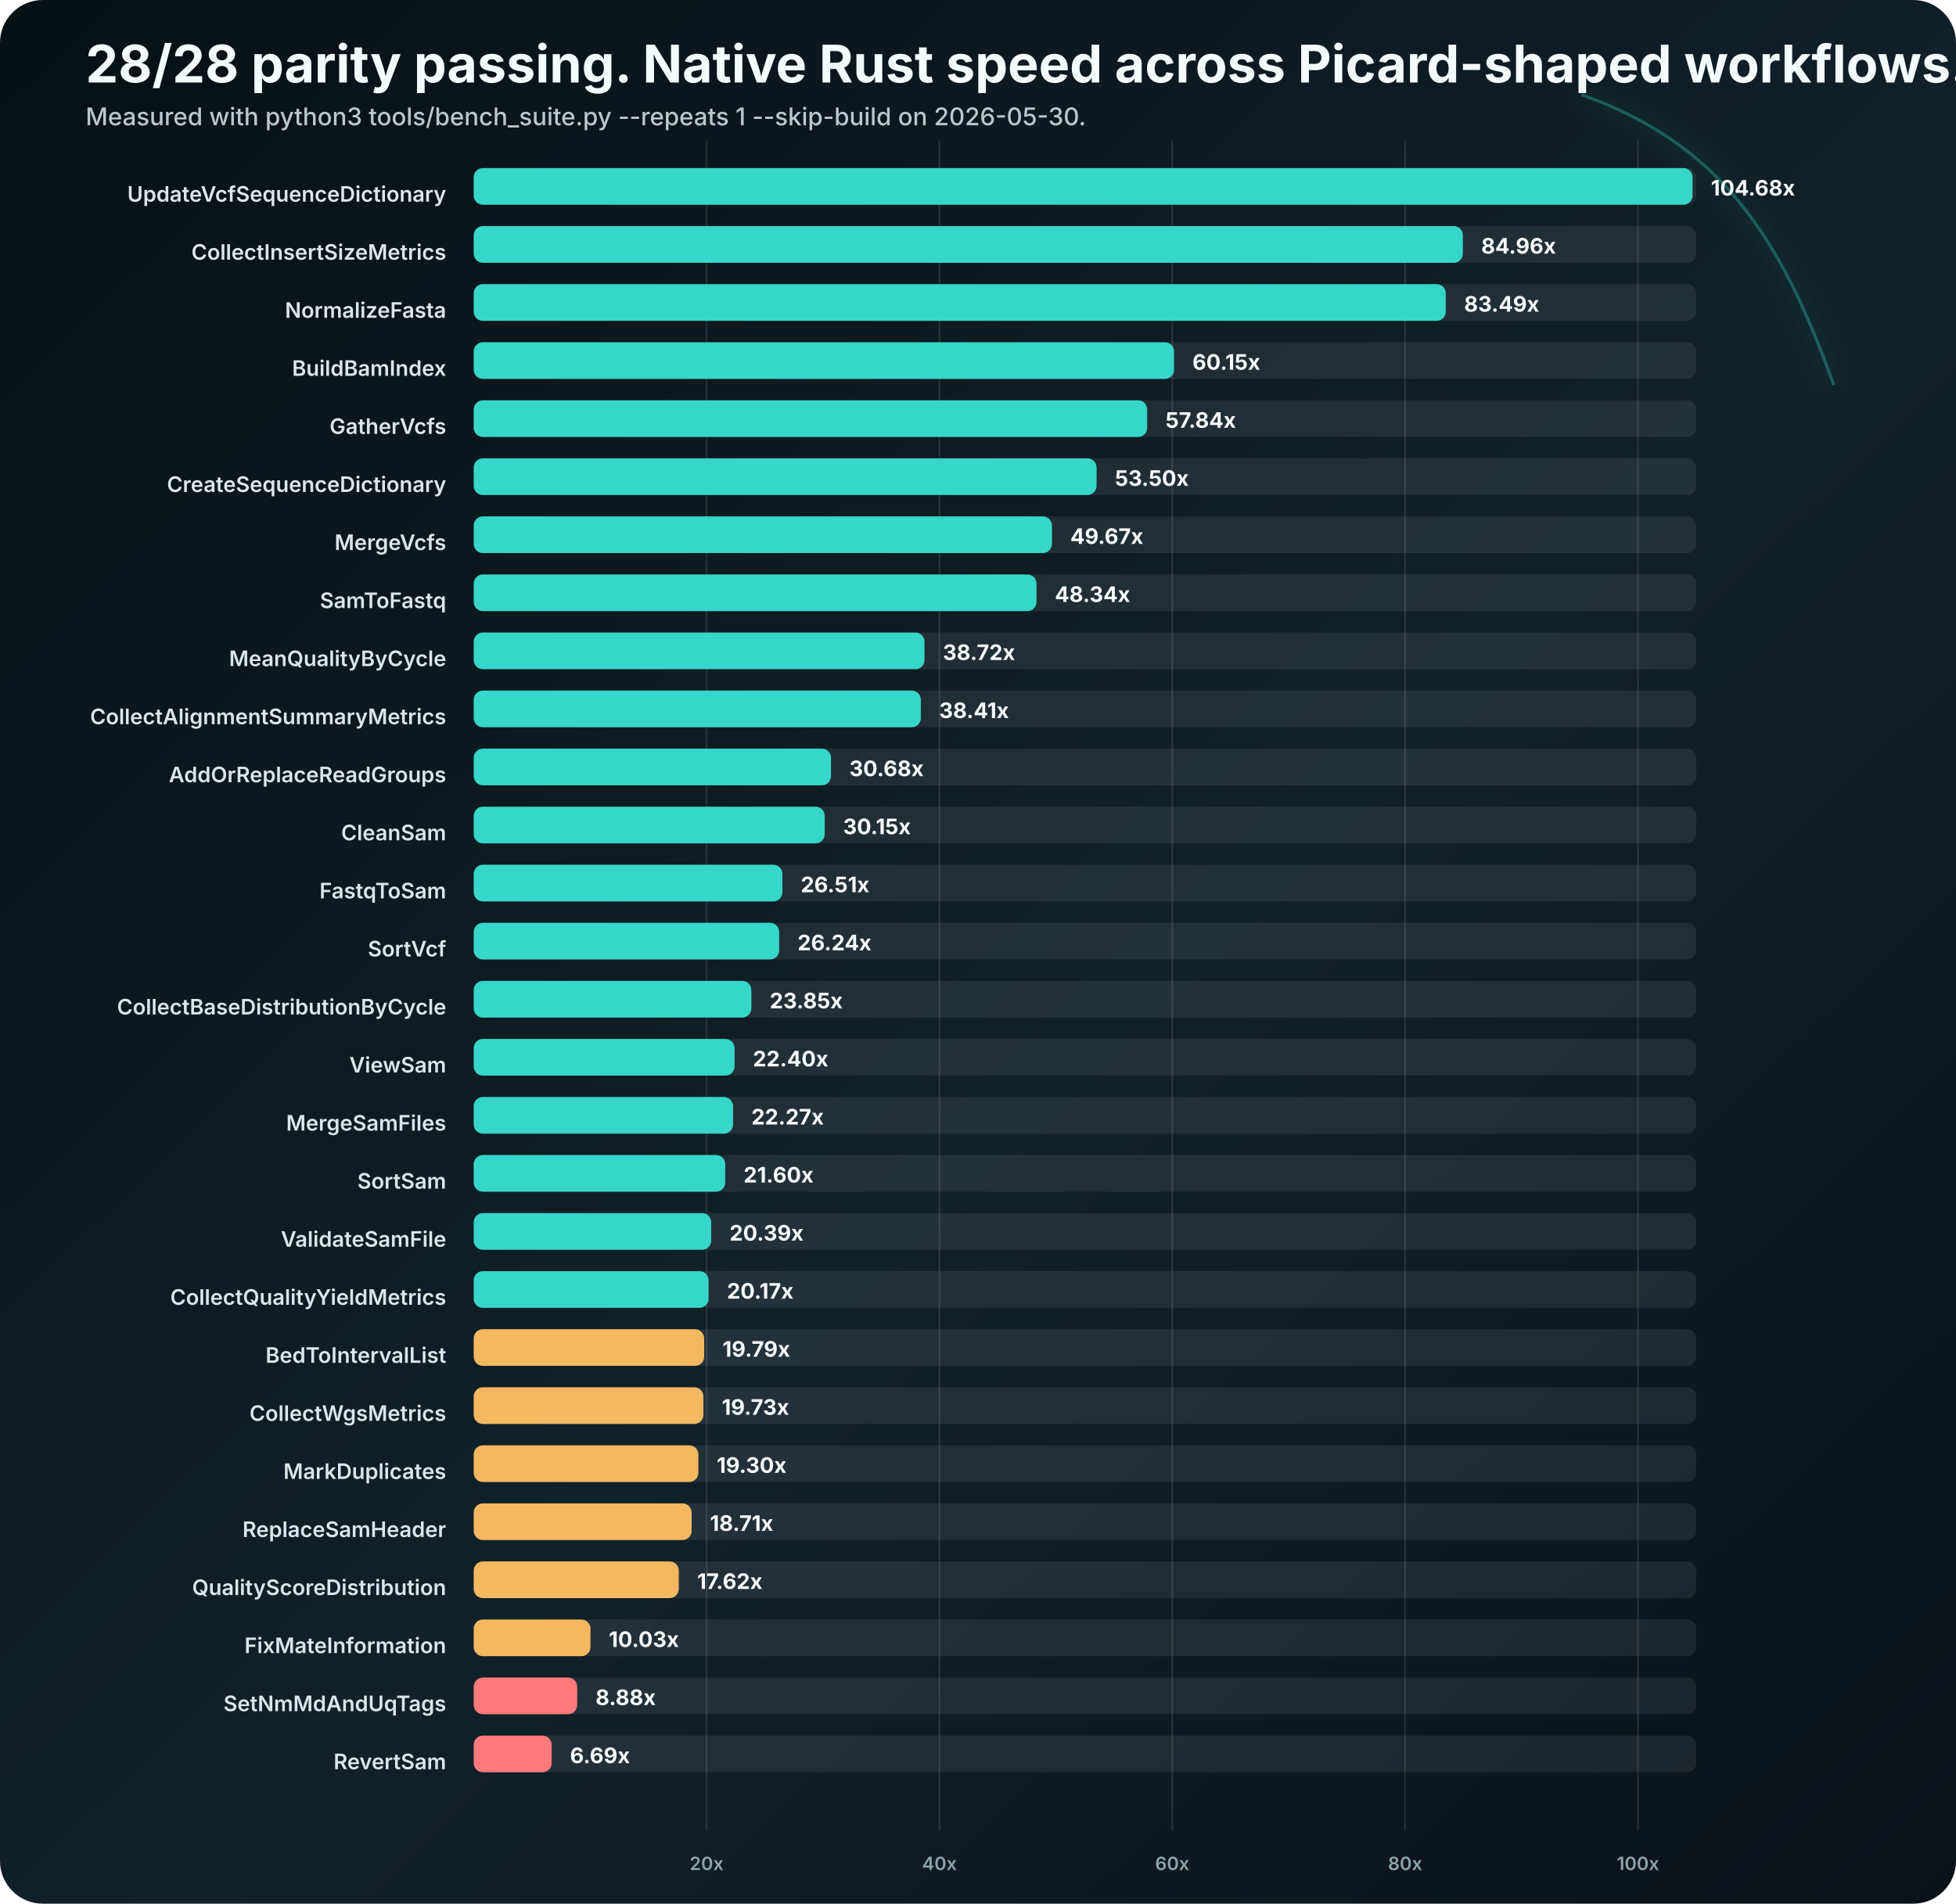
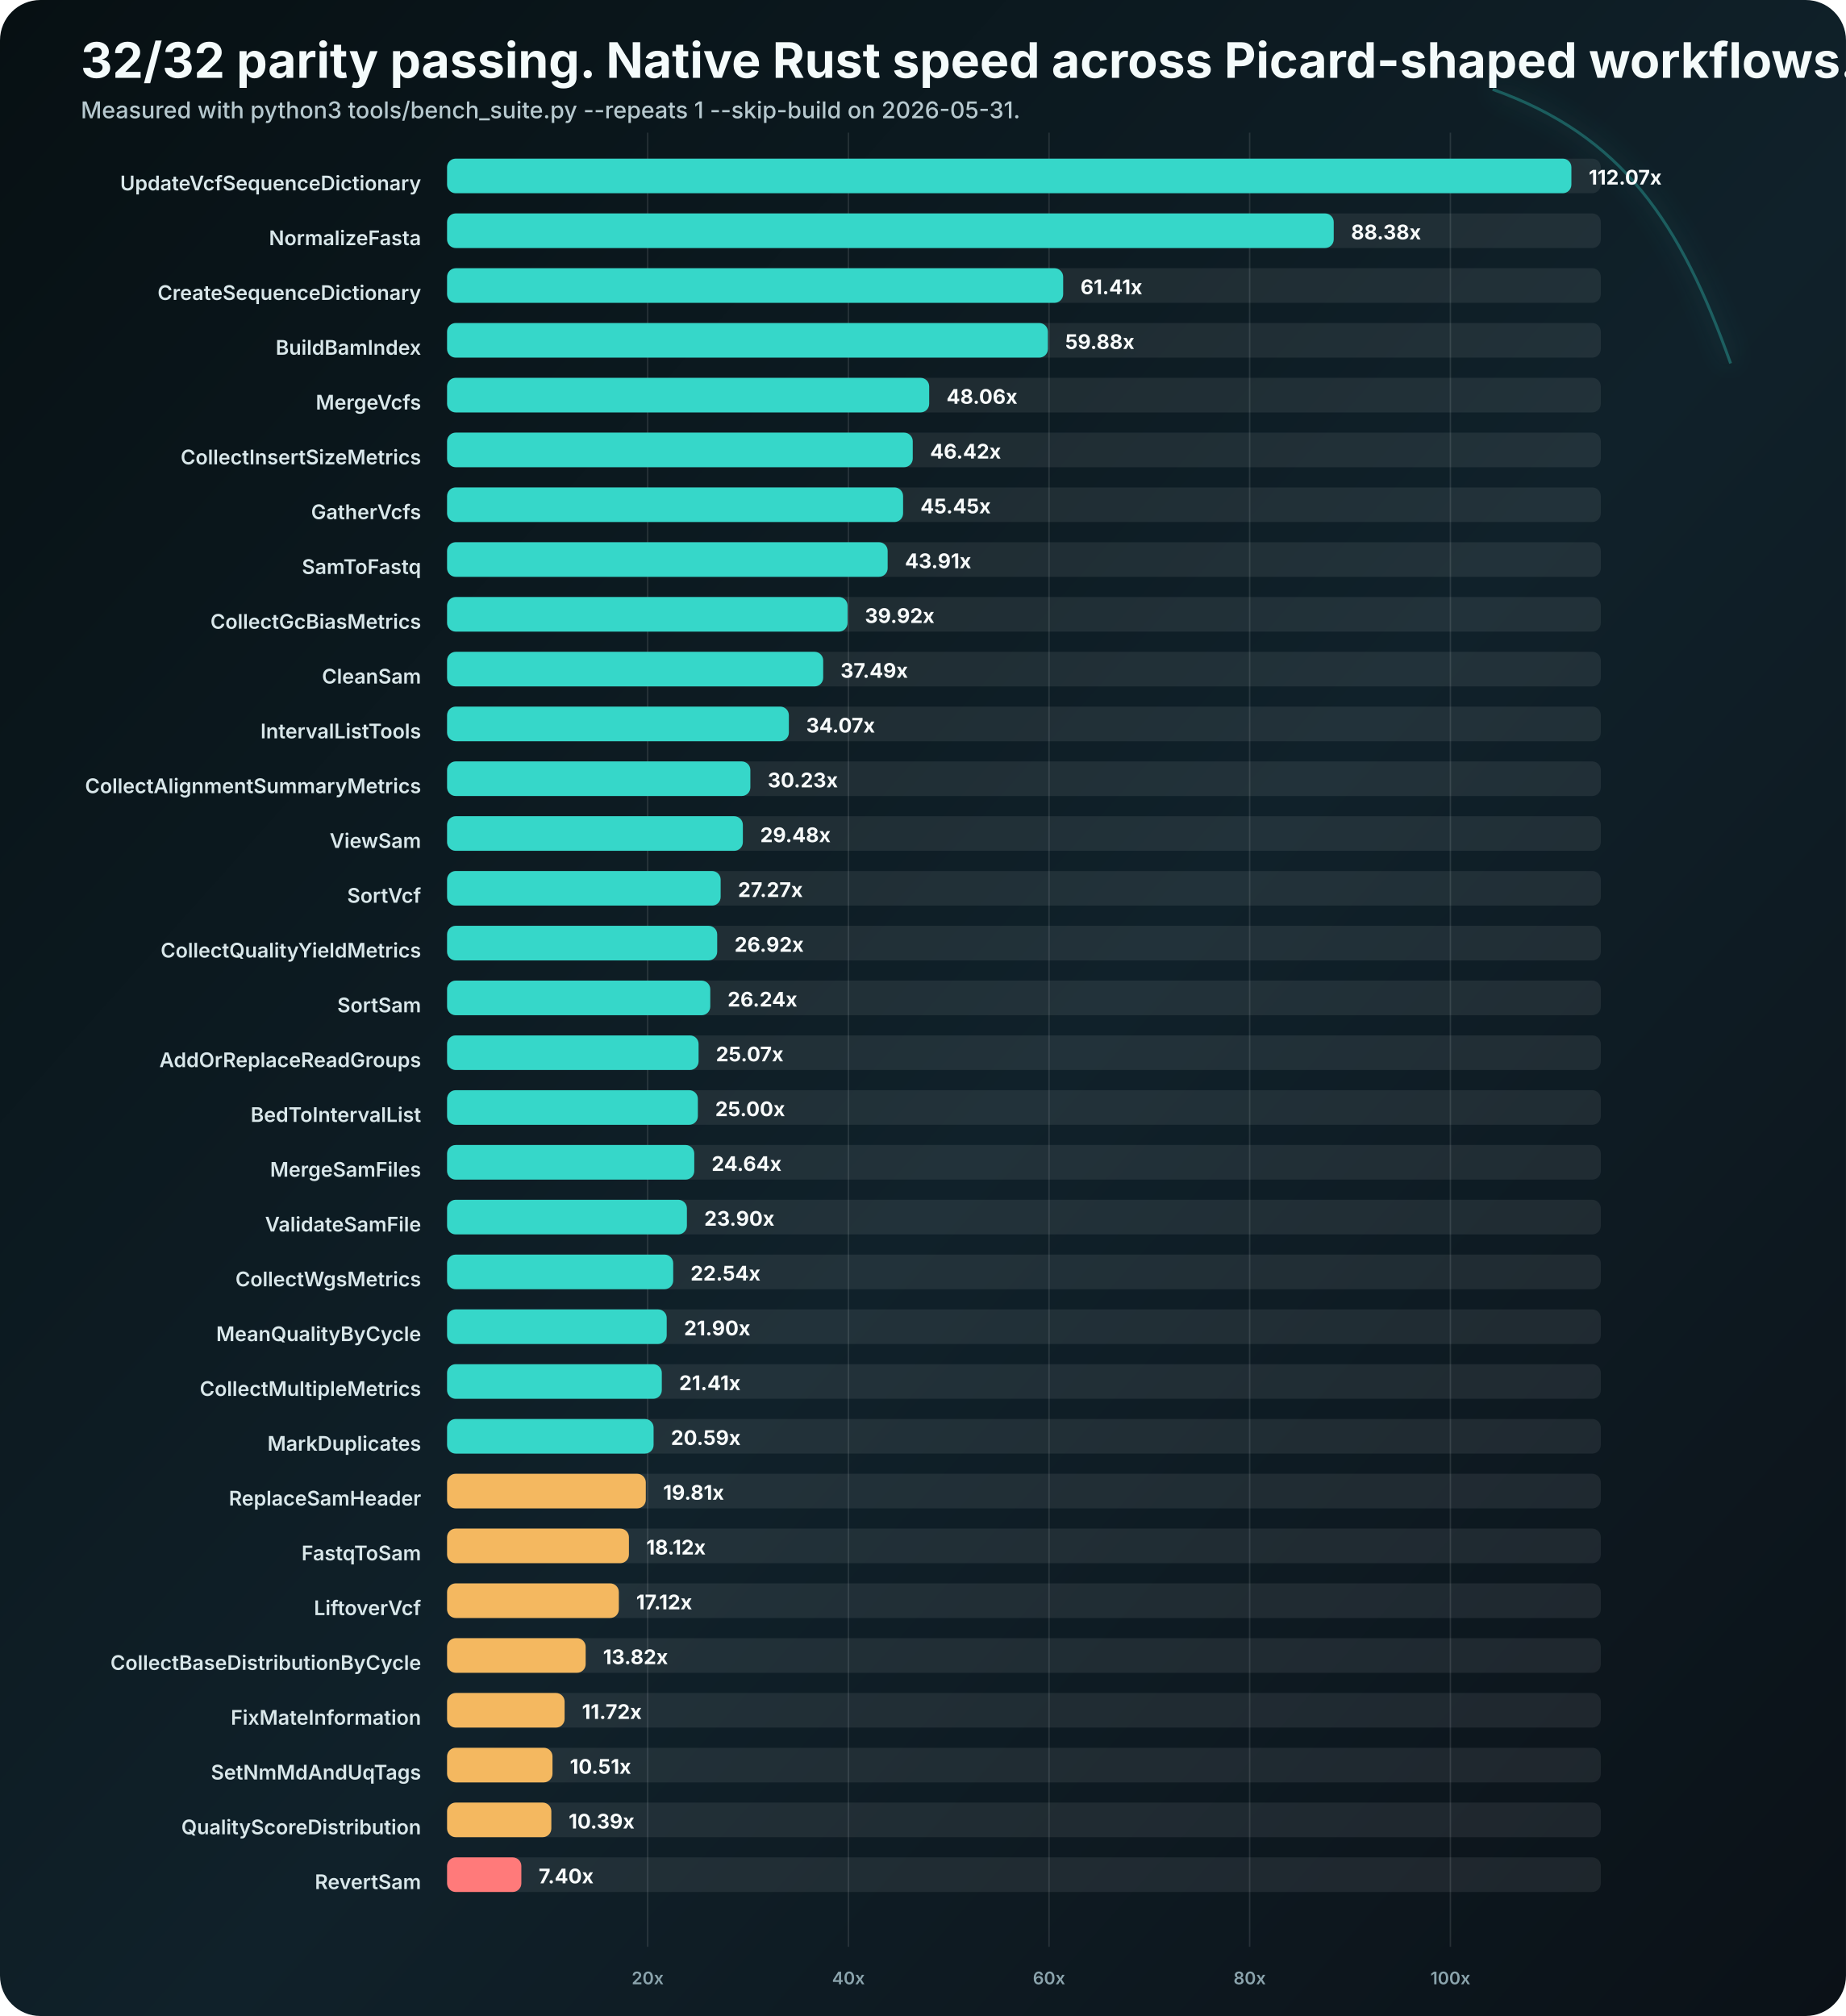
- <svg xmlns="http://www.w3.org/2000/svg" width="1280" height="1246" viewBox="0 0 1280 1246" role="img" aria-labelledby="title desc">
+ <svg xmlns="http://www.w3.org/2000/svg" width="1280" height="1398" viewBox="0 0 1280 1398" role="img" aria-labelledby="title desc">
  <defs>
    <linearGradient id="bg" x1="0" x2="1" y1="0" y2="1">
      <stop offset="0" stop-color="#071013" />
      <stop offset="0.55" stop-color="#10212a" />
      <stop offset="1" stop-color="#0b1117" />
    </linearGradient>
    <filter id="softGlow" x="-20%" y="-20%" width="140%" height="140%">
      <feGaussianBlur stdDeviation="8" result="blur" />
      <feMerge>
        <feMergeNode in="blur" />
        <feMergeNode in="SourceGraphic" />
      </feMerge>
    </filter>
  </defs>
  <style>
    .title { font: 700 34px ui-sans-serif, system-ui, -apple-system, BlinkMacSystemFont, "Segoe UI", sans-serif; fill: #f4fbfb; }
    .sub { font: 500 16px ui-sans-serif, system-ui, -apple-system, BlinkMacSystemFont, "Segoe UI", sans-serif; fill: #b7c9cf; }
    .label { font: 600 14px ui-sans-serif, system-ui, -apple-system, BlinkMacSystemFont, "Segoe UI", sans-serif; fill: #d9e7ea; }
    .value { font: 700 14px ui-sans-serif, system-ui, -apple-system, BlinkMacSystemFont, "Segoe UI", sans-serif; fill: #f8fbfb; }
    .tick { font: 600 12px ui-sans-serif, system-ui, -apple-system, BlinkMacSystemFont, "Segoe UI", sans-serif; fill: #8ba4ad; }
    .track { fill: rgba(255,255,255,0.075); }
    .grid { stroke: rgba(255,255,255,0.11); stroke-width: 1; }
  </style>
-   <rect width="1280" height="1246" rx="28" fill="url(#bg)" />
+   <rect width="1280" height="1398" rx="28" fill="url(#bg)" />
  <path d="M1035 62 C1125 94 1165 154 1200 252" fill="none" stroke="#36d7c9" stroke-width="2" opacity="0.34" filter="url(#softGlow)" />
-   <text x="56" y="54" class="title">28/28 parity passing. Native Rust speed across Picard-shaped workflows.</text>
-   <text x="56" y="82" class="sub">Measured with python3 tools/bench_suite.py --repeats 1 --skip-build on 2026-05-30.</text>
-   <line x1="462.4" y1="92" x2="462.4" y2="1198" class="grid" />
-   <text x="462.4" y="1224" text-anchor="middle" class="tick">20x</text>
-   <line x1="614.8" y1="92" x2="614.8" y2="1198" class="grid" />
-   <text x="614.8" y="1224" text-anchor="middle" class="tick">40x</text>
-   <line x1="767.1" y1="92" x2="767.1" y2="1198" class="grid" />
-   <text x="767.1" y="1224" text-anchor="middle" class="tick">60x</text>
-   <line x1="919.5" y1="92" x2="919.5" y2="1198" class="grid" />
-   <text x="919.5" y="1224" text-anchor="middle" class="tick">80x</text>
-   <line x1="1071.9" y1="92" x2="1071.9" y2="1198" class="grid" />
-   <text x="1071.9" y="1224" text-anchor="middle" class="tick">100x</text>
+   <text x="56" y="54" class="title">32/32 parity passing. Native Rust speed across Picard-shaped workflows.</text>
+   <text x="56" y="82" class="sub">Measured with python3 tools/bench_suite.py --repeats 1 --skip-build on 2026-05-31.</text>
+   <line x1="449.1" y1="92" x2="449.1" y2="1350" class="grid" />
+   <text x="449.1" y="1376" text-anchor="middle" class="tick">20x</text>
+   <line x1="588.3" y1="92" x2="588.3" y2="1350" class="grid" />
+   <text x="588.3" y="1376" text-anchor="middle" class="tick">40x</text>
+   <line x1="727.4" y1="92" x2="727.4" y2="1350" class="grid" />
+   <text x="727.4" y="1376" text-anchor="middle" class="tick">60x</text>
+   <line x1="866.5" y1="92" x2="866.5" y2="1350" class="grid" />
+   <text x="866.5" y="1376" text-anchor="middle" class="tick">80x</text>
+   <line x1="1005.7" y1="92" x2="1005.7" y2="1350" class="grid" />
+   <text x="1005.7" y="1376" text-anchor="middle" class="tick">100x</text>
  <text x="292" y="132" text-anchor="end" class="label">UpdateVcfSequenceDictionary</text>
  <rect x="310" y="110" width="800" height="24" rx="6" class="track" />
-   <rect x="310" y="110" width="797.6" height="24" rx="6" fill="#36d7c9" />
-   <text x="1119.6" y="128" class="value">104.68x</text>
-   <text x="292" y="170" text-anchor="end" class="label">CollectInsertSizeMetrics</text>
+   <rect x="310" y="110" width="779.6" height="24" rx="6" fill="#36d7c9" />
+   <text x="1101.6" y="128" class="value">112.07x</text>
+   <text x="292" y="170" text-anchor="end" class="label">NormalizeFasta</text>
  <rect x="310" y="148" width="800" height="24" rx="6" class="track" />
-   <rect x="310" y="148" width="647.3" height="24" rx="6" fill="#36d7c9" />
-   <text x="969.3" y="166" class="value">84.96x</text>
-   <text x="292" y="208" text-anchor="end" class="label">NormalizeFasta</text>
+   <rect x="310" y="148" width="614.8" height="24" rx="6" fill="#36d7c9" />
+   <text x="936.8" y="166" class="value">88.38x</text>
+   <text x="292" y="208" text-anchor="end" class="label">CreateSequenceDictionary</text>
  <rect x="310" y="186" width="800" height="24" rx="6" class="track" />
-   <rect x="310" y="186" width="636.1" height="24" rx="6" fill="#36d7c9" />
-   <text x="958.1" y="204" class="value">83.49x</text>
+   <rect x="310" y="186" width="427.2" height="24" rx="6" fill="#36d7c9" />
+   <text x="749.2" y="204" class="value">61.41x</text>
  <text x="292" y="246" text-anchor="end" class="label">BuildBamIndex</text>
  <rect x="310" y="224" width="800" height="24" rx="6" class="track" />
-   <rect x="310" y="224" width="458.3" height="24" rx="6" fill="#36d7c9" />
-   <text x="780.3" y="242" class="value">60.15x</text>
-   <text x="292" y="284" text-anchor="end" class="label">GatherVcfs</text>
+   <rect x="310" y="224" width="416.6" height="24" rx="6" fill="#36d7c9" />
+   <text x="738.6" y="242" class="value">59.88x</text>
+   <text x="292" y="284" text-anchor="end" class="label">MergeVcfs</text>
  <rect x="310" y="262" width="800" height="24" rx="6" class="track" />
-   <rect x="310" y="262" width="440.7" height="24" rx="6" fill="#36d7c9" />
-   <text x="762.7" y="280" class="value">57.84x</text>
-   <text x="292" y="322" text-anchor="end" class="label">CreateSequenceDictionary</text>
+   <rect x="310" y="262" width="334.3" height="24" rx="6" fill="#36d7c9" />
+   <text x="656.3" y="280" class="value">48.06x</text>
+   <text x="292" y="322" text-anchor="end" class="label">CollectInsertSizeMetrics</text>
  <rect x="310" y="300" width="800" height="24" rx="6" class="track" />
-   <rect x="310" y="300" width="407.6" height="24" rx="6" fill="#36d7c9" />
-   <text x="729.6" y="318" class="value">53.50x</text>
-   <text x="292" y="360" text-anchor="end" class="label">MergeVcfs</text>
+   <rect x="310" y="300" width="322.9" height="24" rx="6" fill="#36d7c9" />
+   <text x="644.9" y="318" class="value">46.42x</text>
+   <text x="292" y="360" text-anchor="end" class="label">GatherVcfs</text>
  <rect x="310" y="338" width="800" height="24" rx="6" class="track" />
-   <rect x="310" y="338" width="378.4" height="24" rx="6" fill="#36d7c9" />
-   <text x="700.4" y="356" class="value">49.67x</text>
+   <rect x="310" y="338" width="316.2" height="24" rx="6" fill="#36d7c9" />
+   <text x="638.2" y="356" class="value">45.45x</text>
  <text x="292" y="398" text-anchor="end" class="label">SamToFastq</text>
  <rect x="310" y="376" width="800" height="24" rx="6" class="track" />
-   <rect x="310" y="376" width="368.3" height="24" rx="6" fill="#36d7c9" />
-   <text x="690.3" y="394" class="value">48.34x</text>
-   <text x="292" y="436" text-anchor="end" class="label">MeanQualityByCycle</text>
+   <rect x="310" y="376" width="305.5" height="24" rx="6" fill="#36d7c9" />
+   <text x="627.5" y="394" class="value">43.91x</text>
+   <text x="292" y="436" text-anchor="end" class="label">CollectGcBiasMetrics</text>
  <rect x="310" y="414" width="800" height="24" rx="6" class="track" />
-   <rect x="310" y="414" width="295.0" height="24" rx="6" fill="#36d7c9" />
-   <text x="617.0" y="432" class="value">38.72x</text>
-   <text x="292" y="474" text-anchor="end" class="label">CollectAlignmentSummaryMetrics</text>
+   <rect x="310" y="414" width="277.7" height="24" rx="6" fill="#36d7c9" />
+   <text x="599.7" y="432" class="value">39.92x</text>
+   <text x="292" y="474" text-anchor="end" class="label">CleanSam</text>
  <rect x="310" y="452" width="800" height="24" rx="6" class="track" />
-   <rect x="310" y="452" width="292.6" height="24" rx="6" fill="#36d7c9" />
-   <text x="614.6" y="470" class="value">38.41x</text>
-   <text x="292" y="512" text-anchor="end" class="label">AddOrReplaceReadGroups</text>
+   <rect x="310" y="452" width="260.8" height="24" rx="6" fill="#36d7c9" />
+   <text x="582.8" y="470" class="value">37.49x</text>
+   <text x="292" y="512" text-anchor="end" class="label">IntervalListTools</text>
  <rect x="310" y="490" width="800" height="24" rx="6" class="track" />
-   <rect x="310" y="490" width="233.8" height="24" rx="6" fill="#36d7c9" />
-   <text x="555.8" y="508" class="value">30.68x</text>
-   <text x="292" y="550" text-anchor="end" class="label">CleanSam</text>
+   <rect x="310" y="490" width="237.0" height="24" rx="6" fill="#36d7c9" />
+   <text x="559.0" y="508" class="value">34.07x</text>
+   <text x="292" y="550" text-anchor="end" class="label">CollectAlignmentSummaryMetrics</text>
  <rect x="310" y="528" width="800" height="24" rx="6" class="track" />
-   <rect x="310" y="528" width="229.7" height="24" rx="6" fill="#36d7c9" />
-   <text x="551.7" y="546" class="value">30.15x</text>
-   <text x="292" y="588" text-anchor="end" class="label">FastqToSam</text>
+   <rect x="310" y="528" width="210.3" height="24" rx="6" fill="#36d7c9" />
+   <text x="532.3" y="546" class="value">30.23x</text>
+   <text x="292" y="588" text-anchor="end" class="label">ViewSam</text>
  <rect x="310" y="566" width="800" height="24" rx="6" class="track" />
-   <rect x="310" y="566" width="202.0" height="24" rx="6" fill="#36d7c9" />
-   <text x="524.0" y="584" class="value">26.51x</text>
+   <rect x="310" y="566" width="205.1" height="24" rx="6" fill="#36d7c9" />
+   <text x="527.1" y="584" class="value">29.48x</text>
  <text x="292" y="626" text-anchor="end" class="label">SortVcf</text>
  <rect x="310" y="604" width="800" height="24" rx="6" class="track" />
-   <rect x="310" y="604" width="199.9" height="24" rx="6" fill="#36d7c9" />
-   <text x="521.9" y="622" class="value">26.24x</text>
-   <text x="292" y="664" text-anchor="end" class="label">CollectBaseDistributionByCycle</text>
+   <rect x="310" y="604" width="189.7" height="24" rx="6" fill="#36d7c9" />
+   <text x="511.7" y="622" class="value">27.27x</text>
+   <text x="292" y="664" text-anchor="end" class="label">CollectQualityYieldMetrics</text>
  <rect x="310" y="642" width="800" height="24" rx="6" class="track" />
-   <rect x="310" y="642" width="181.7" height="24" rx="6" fill="#36d7c9" />
-   <text x="503.7" y="660" class="value">23.85x</text>
-   <text x="292" y="702" text-anchor="end" class="label">ViewSam</text>
+   <rect x="310" y="642" width="187.3" height="24" rx="6" fill="#36d7c9" />
+   <text x="509.3" y="660" class="value">26.92x</text>
+   <text x="292" y="702" text-anchor="end" class="label">SortSam</text>
  <rect x="310" y="680" width="800" height="24" rx="6" class="track" />
-   <rect x="310" y="680" width="170.7" height="24" rx="6" fill="#36d7c9" />
-   <text x="492.7" y="698" class="value">22.40x</text>
-   <text x="292" y="740" text-anchor="end" class="label">MergeSamFiles</text>
+   <rect x="310" y="680" width="182.5" height="24" rx="6" fill="#36d7c9" />
+   <text x="504.5" y="698" class="value">26.24x</text>
+   <text x="292" y="740" text-anchor="end" class="label">AddOrReplaceReadGroups</text>
  <rect x="310" y="718" width="800" height="24" rx="6" class="track" />
-   <rect x="310" y="718" width="169.7" height="24" rx="6" fill="#36d7c9" />
-   <text x="491.7" y="736" class="value">22.27x</text>
-   <text x="292" y="778" text-anchor="end" class="label">SortSam</text>
+   <rect x="310" y="718" width="174.4" height="24" rx="6" fill="#36d7c9" />
+   <text x="496.4" y="736" class="value">25.07x</text>
+   <text x="292" y="778" text-anchor="end" class="label">BedToIntervalList</text>
  <rect x="310" y="756" width="800" height="24" rx="6" class="track" />
-   <rect x="310" y="756" width="164.6" height="24" rx="6" fill="#36d7c9" />
-   <text x="486.6" y="774" class="value">21.60x</text>
-   <text x="292" y="816" text-anchor="end" class="label">ValidateSamFile</text>
+   <rect x="310" y="756" width="173.9" height="24" rx="6" fill="#36d7c9" />
+   <text x="495.9" y="774" class="value">25.00x</text>
+   <text x="292" y="816" text-anchor="end" class="label">MergeSamFiles</text>
  <rect x="310" y="794" width="800" height="24" rx="6" class="track" />
-   <rect x="310" y="794" width="155.4" height="24" rx="6" fill="#36d7c9" />
-   <text x="477.4" y="812" class="value">20.39x</text>
-   <text x="292" y="854" text-anchor="end" class="label">CollectQualityYieldMetrics</text>
+   <rect x="310" y="794" width="171.4" height="24" rx="6" fill="#36d7c9" />
+   <text x="493.4" y="812" class="value">24.64x</text>
+   <text x="292" y="854" text-anchor="end" class="label">ValidateSamFile</text>
  <rect x="310" y="832" width="800" height="24" rx="6" class="track" />
-   <rect x="310" y="832" width="153.7" height="24" rx="6" fill="#36d7c9" />
-   <text x="475.7" y="850" class="value">20.17x</text>
-   <text x="292" y="892" text-anchor="end" class="label">BedToIntervalList</text>
+   <rect x="310" y="832" width="166.3" height="24" rx="6" fill="#36d7c9" />
+   <text x="488.3" y="850" class="value">23.90x</text>
+   <text x="292" y="892" text-anchor="end" class="label">CollectWgsMetrics</text>
  <rect x="310" y="870" width="800" height="24" rx="6" class="track" />
-   <rect x="310" y="870" width="150.8" height="24" rx="6" fill="#f4b860" />
-   <text x="472.8" y="888" class="value">19.79x</text>
-   <text x="292" y="930" text-anchor="end" class="label">CollectWgsMetrics</text>
+   <rect x="310" y="870" width="156.8" height="24" rx="6" fill="#36d7c9" />
+   <text x="478.8" y="888" class="value">22.54x</text>
+   <text x="292" y="930" text-anchor="end" class="label">MeanQualityByCycle</text>
  <rect x="310" y="908" width="800" height="24" rx="6" class="track" />
-   <rect x="310" y="908" width="150.3" height="24" rx="6" fill="#f4b860" />
-   <text x="472.3" y="926" class="value">19.73x</text>
-   <text x="292" y="968" text-anchor="end" class="label">MarkDuplicates</text>
+   <rect x="310" y="908" width="152.3" height="24" rx="6" fill="#36d7c9" />
+   <text x="474.3" y="926" class="value">21.90x</text>
+   <text x="292" y="968" text-anchor="end" class="label">CollectMultipleMetrics</text>
  <rect x="310" y="946" width="800" height="24" rx="6" class="track" />
-   <rect x="310" y="946" width="147.0" height="24" rx="6" fill="#f4b860" />
-   <text x="469.0" y="964" class="value">19.30x</text>
-   <text x="292" y="1006" text-anchor="end" class="label">ReplaceSamHeader</text>
+   <rect x="310" y="946" width="148.9" height="24" rx="6" fill="#36d7c9" />
+   <text x="470.9" y="964" class="value">21.41x</text>
+   <text x="292" y="1006" text-anchor="end" class="label">MarkDuplicates</text>
  <rect x="310" y="984" width="800" height="24" rx="6" class="track" />
-   <rect x="310" y="984" width="142.6" height="24" rx="6" fill="#f4b860" />
-   <text x="464.6" y="1002" class="value">18.71x</text>
-   <text x="292" y="1044" text-anchor="end" class="label">QualityScoreDistribution</text>
+   <rect x="310" y="984" width="143.2" height="24" rx="6" fill="#36d7c9" />
+   <text x="465.2" y="1002" class="value">20.59x</text>
+   <text x="292" y="1044" text-anchor="end" class="label">ReplaceSamHeader</text>
  <rect x="310" y="1022" width="800" height="24" rx="6" class="track" />
-   <rect x="310" y="1022" width="134.2" height="24" rx="6" fill="#f4b860" />
-   <text x="456.2" y="1040" class="value">17.62x</text>
-   <text x="292" y="1082" text-anchor="end" class="label">FixMateInformation</text>
+   <rect x="310" y="1022" width="137.8" height="24" rx="6" fill="#f4b860" />
+   <text x="459.8" y="1040" class="value">19.81x</text>
+   <text x="292" y="1082" text-anchor="end" class="label">FastqToSam</text>
  <rect x="310" y="1060" width="800" height="24" rx="6" class="track" />
-   <rect x="310" y="1060" width="76.4" height="24" rx="6" fill="#f4b860" />
-   <text x="398.4" y="1078" class="value">10.03x</text>
-   <text x="292" y="1120" text-anchor="end" class="label">SetNmMdAndUqTags</text>
+   <rect x="310" y="1060" width="126.1" height="24" rx="6" fill="#f4b860" />
+   <text x="448.1" y="1078" class="value">18.12x</text>
+   <text x="292" y="1120" text-anchor="end" class="label">LiftoverVcf</text>
  <rect x="310" y="1098" width="800" height="24" rx="6" class="track" />
-   <rect x="310" y="1098" width="67.7" height="24" rx="6" fill="#ff7a7a" />
-   <text x="389.7" y="1116" class="value">8.88x</text>
-   <text x="292" y="1158" text-anchor="end" class="label">RevertSam</text>
+   <rect x="310" y="1098" width="119.1" height="24" rx="6" fill="#f4b860" />
+   <text x="441.1" y="1116" class="value">17.12x</text>
+   <text x="292" y="1158" text-anchor="end" class="label">CollectBaseDistributionByCycle</text>
  <rect x="310" y="1136" width="800" height="24" rx="6" class="track" />
-   <rect x="310" y="1136" width="51.0" height="24" rx="6" fill="#ff7a7a" />
-   <text x="373.0" y="1154" class="value">6.69x</text>
+   <rect x="310" y="1136" width="96.1" height="24" rx="6" fill="#f4b860" />
+   <text x="418.1" y="1154" class="value">13.82x</text>
+   <text x="292" y="1196" text-anchor="end" class="label">FixMateInformation</text>
+   <rect x="310" y="1174" width="800" height="24" rx="6" class="track" />
+   <rect x="310" y="1174" width="81.5" height="24" rx="6" fill="#f4b860" />
+   <text x="403.5" y="1192" class="value">11.72x</text>
+   <text x="292" y="1234" text-anchor="end" class="label">SetNmMdAndUqTags</text>
+   <rect x="310" y="1212" width="800" height="24" rx="6" class="track" />
+   <rect x="310" y="1212" width="73.1" height="24" rx="6" fill="#f4b860" />
+   <text x="395.1" y="1230" class="value">10.51x</text>
+   <text x="292" y="1272" text-anchor="end" class="label">QualityScoreDistribution</text>
+   <rect x="310" y="1250" width="800" height="24" rx="6" class="track" />
+   <rect x="310" y="1250" width="72.3" height="24" rx="6" fill="#f4b860" />
+   <text x="394.3" y="1268" class="value">10.39x</text>
+   <text x="292" y="1310" text-anchor="end" class="label">RevertSam</text>
+   <rect x="310" y="1288" width="800" height="24" rx="6" class="track" />
+   <rect x="310" y="1288" width="51.5" height="24" rx="6" fill="#ff7a7a" />
+   <text x="373.5" y="1306" class="value">7.40x</text>
</svg>
